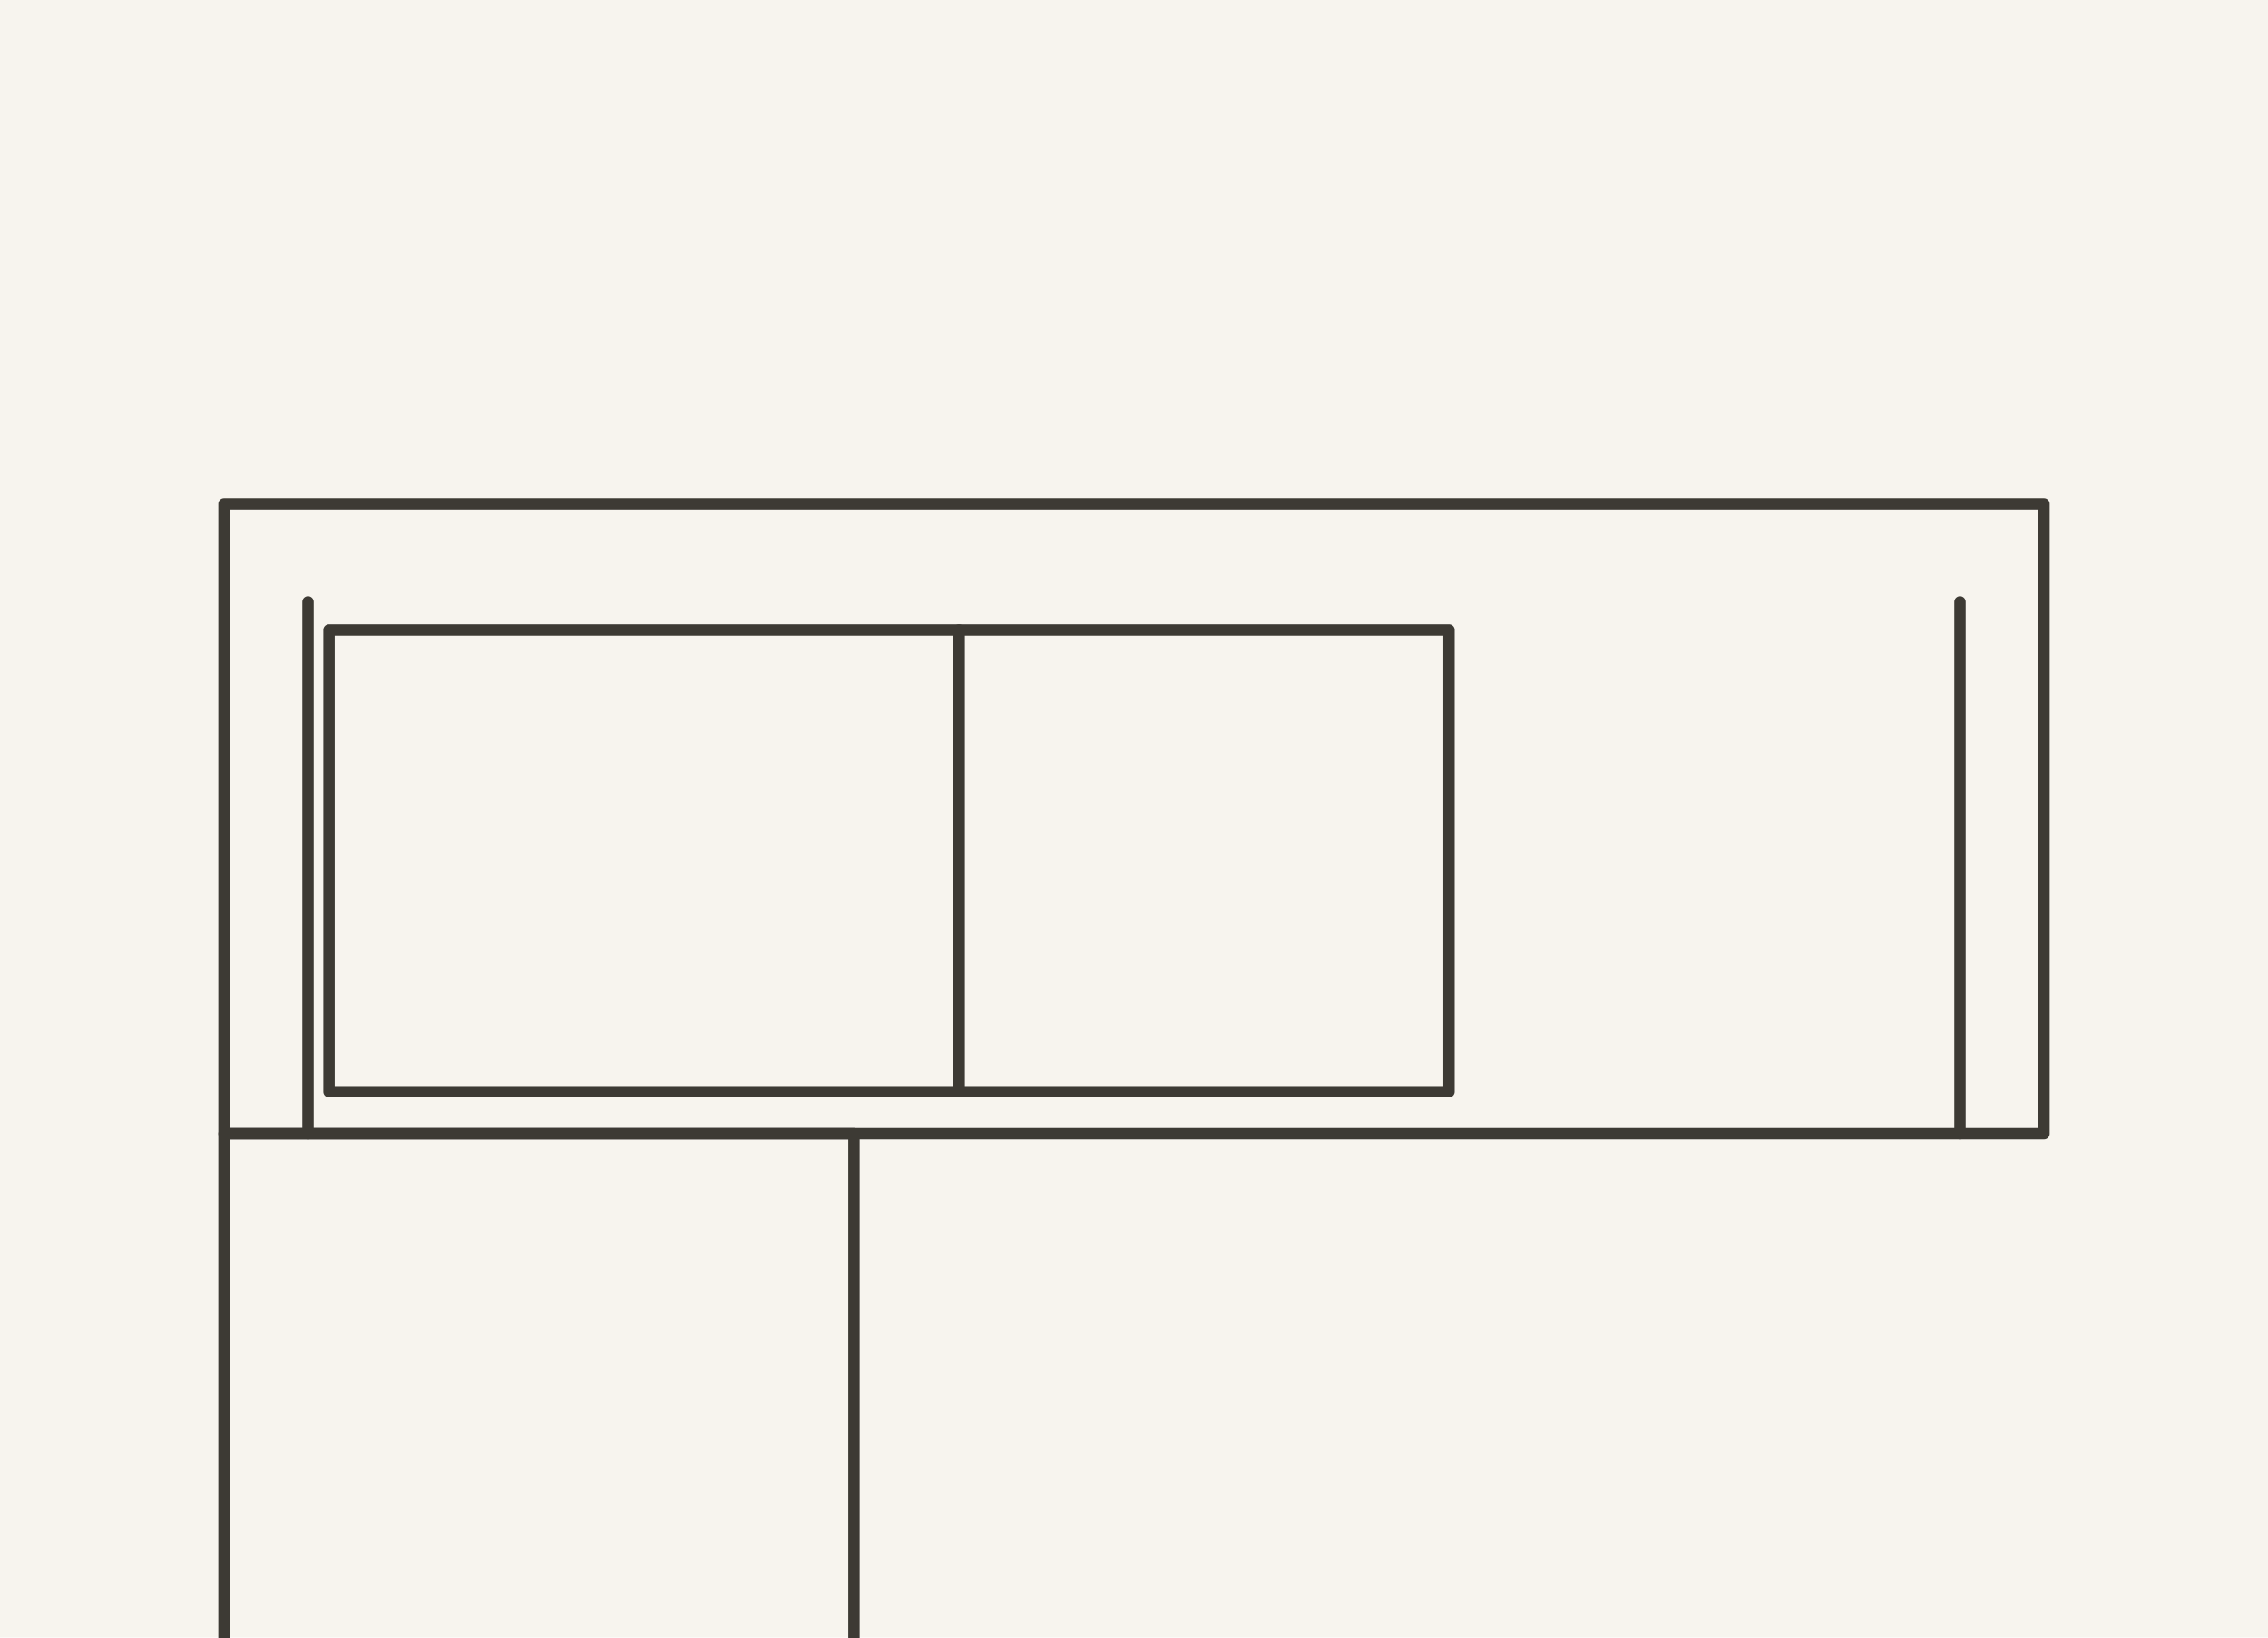
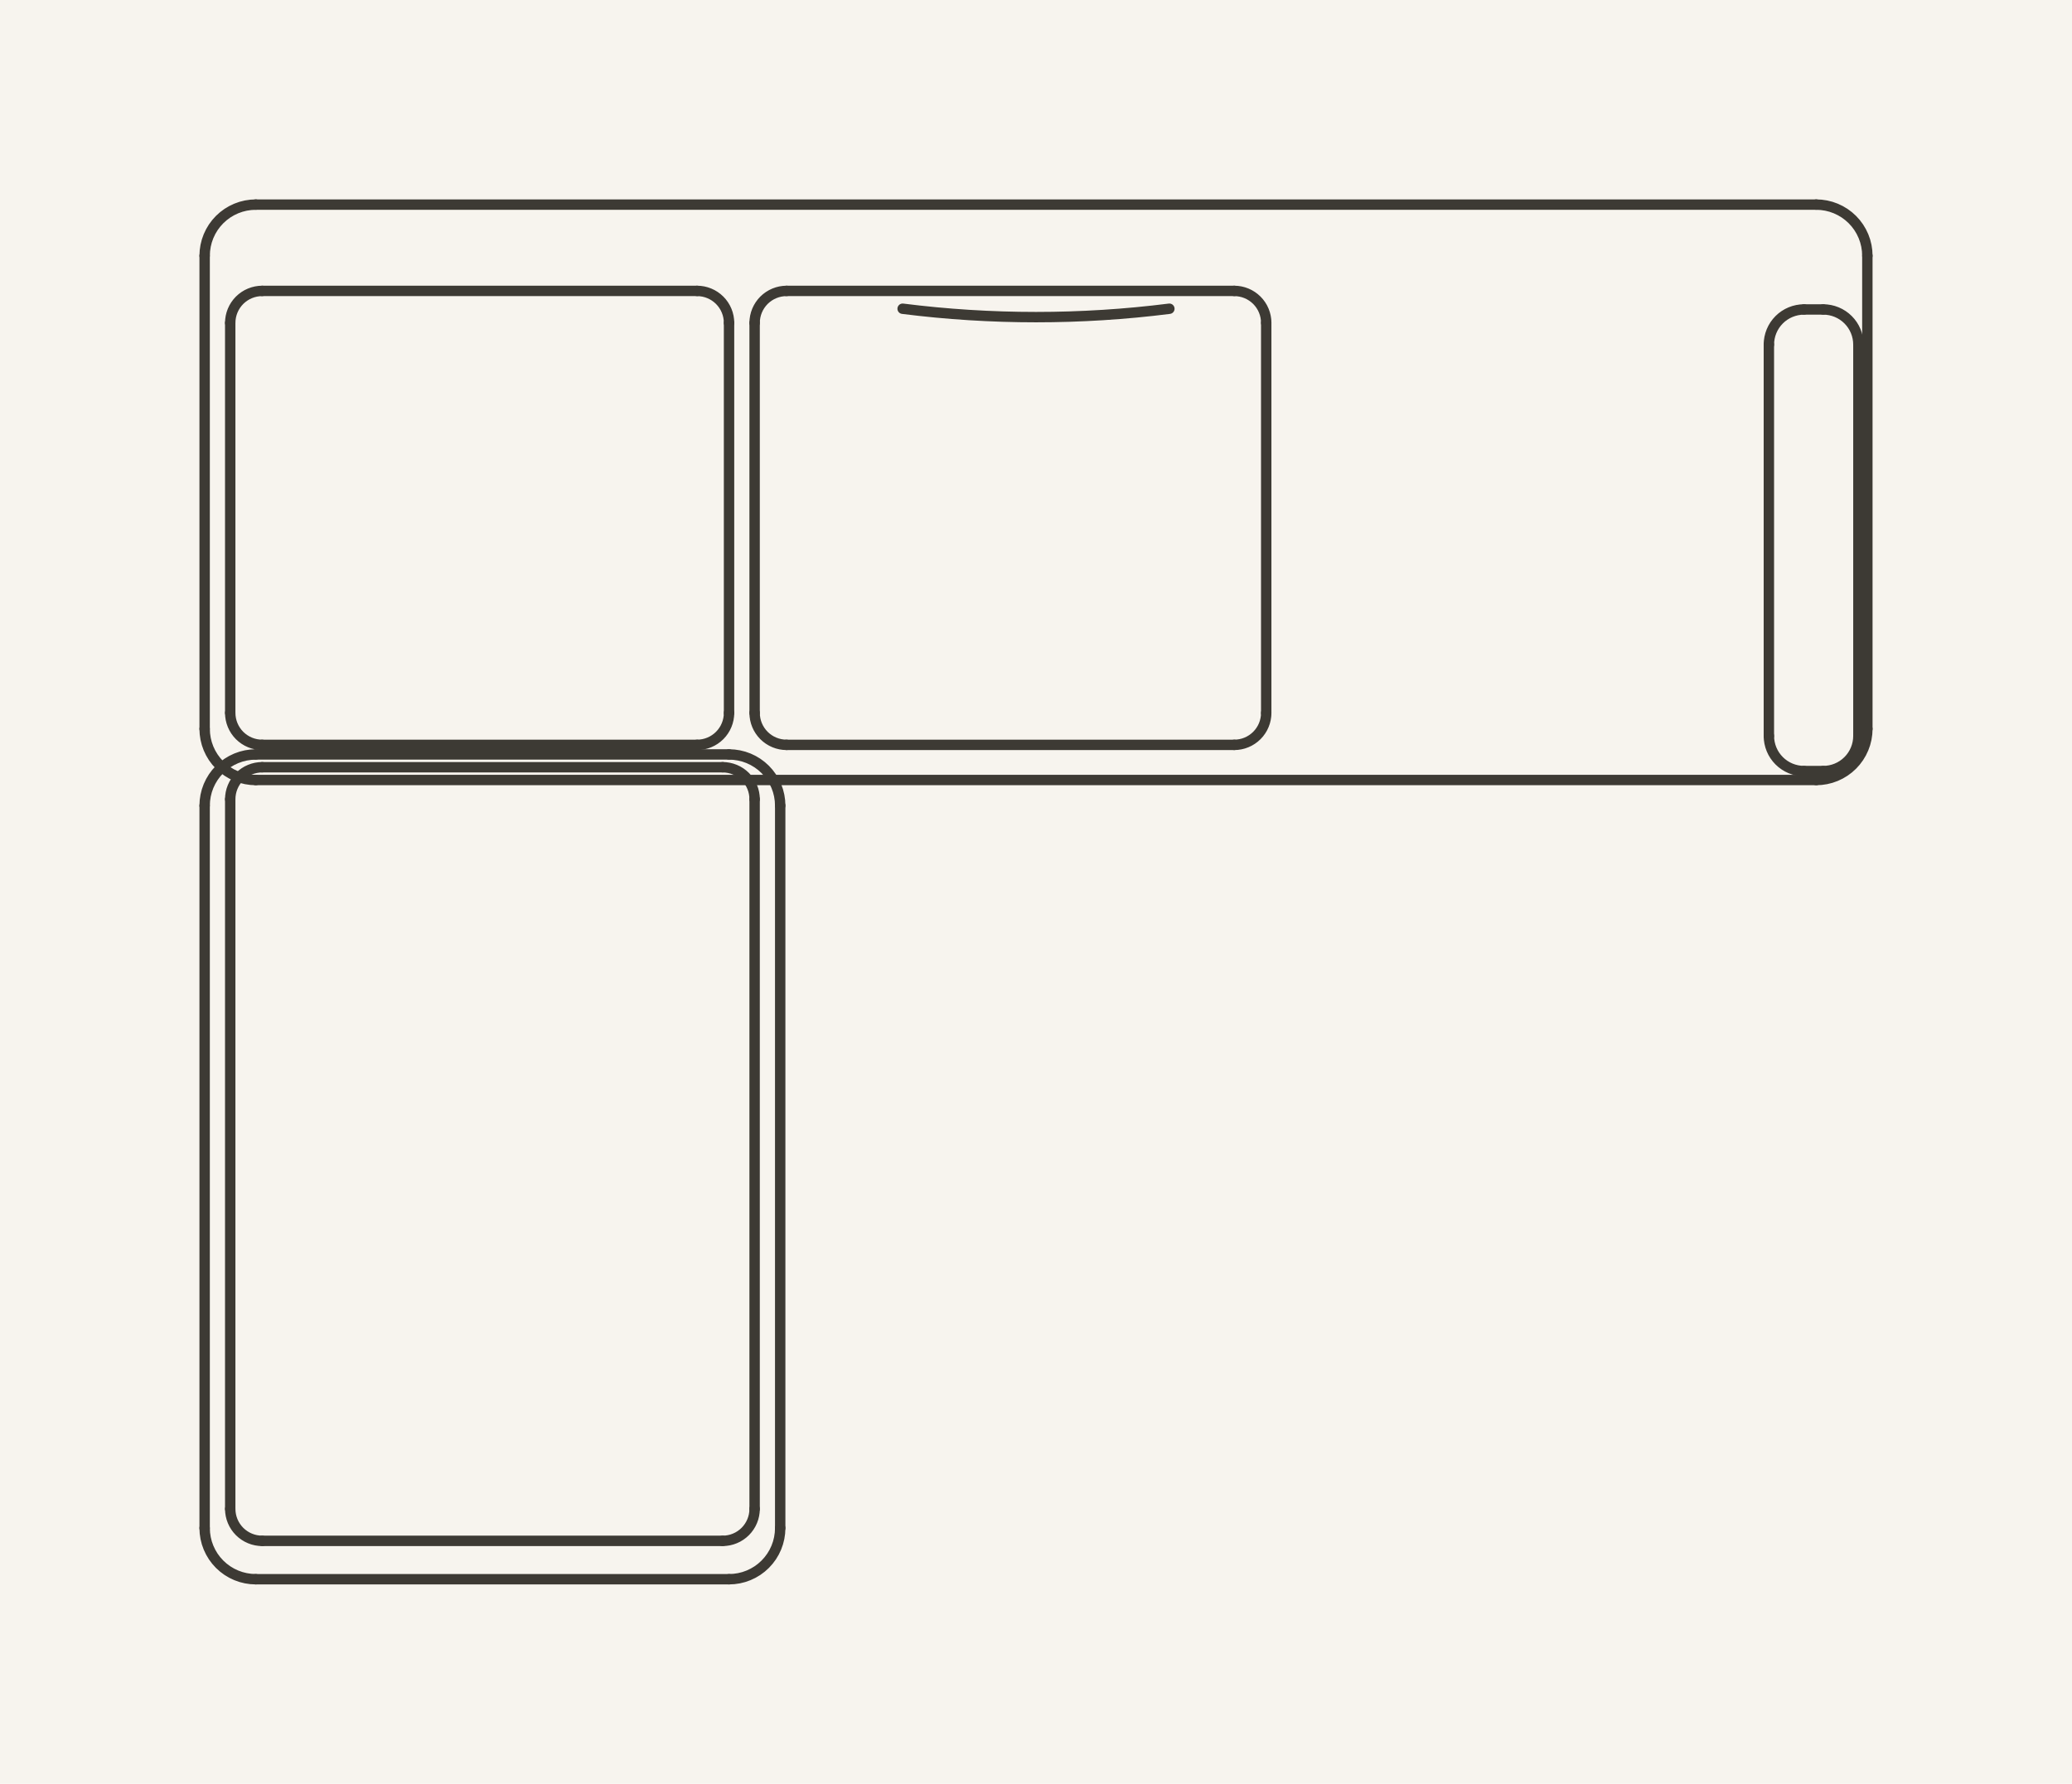
- <svg xmlns="http://www.w3.org/2000/svg" viewBox="-1620 -1170 3240 2340">
-   <rect x="-1620" y="-1170" width="3240" height="2340" fill="#f7f4ee" />
+ <svg xmlns="http://www.w3.org/2000/svg" viewBox="-1620 -770 3240 2790">
+   <rect x="-1620" y="-770" width="3240" height="2790" fill="#f7f4ee" />
  <g transform="scale(1,-1)" stroke="#3d3a34" stroke-width="16.25" stroke-linejoin="round" stroke-linecap="round">
-     <path d="M-1300 -450 L1300 -450 L1300 450 L-1300 450 Z" fill="none" />
-     <path d="M-1300 -450 L-400 -450 L-400 -1700 L-1300 -1700 Z" fill="none" />
-     <line x1="-1180" y1="-450" x2="-1180" y2="310" />
-     <line x1="1180" y1="-450" x2="1180" y2="310" />
-     <path d="M-1150 -390 L-250 -390 L-250 270 L-1150 270 Z" fill="none" />
-     <path d="M-250 -390 L450 -390 L450 270 L-250 270 Z" fill="none" />
+     <line x1="-1220" y1="-450" x2="1220" y2="-450" />
+     <line x1="1300" y1="-370" x2="1300" y2="370" />
+     <line x1="1220" y1="450" x2="-1220" y2="450" />
+     <line x1="-1300" y1="370" x2="-1300" y2="-370" />
+     <path d="M1220 -450 L1227.84 -449.61 L1235.61 -448.46 L1243.22 -446.56 L1250.61 -443.91 L1257.71 -440.55 L1264.45 -436.52 L1270.75 -431.84 L1276.57 -426.57 L1281.84 -420.75 L1286.52 -414.45 L1290.55 -407.71 L1293.91 -400.61 L1296.56 -393.22 L1298.46 -385.61 L1299.61 -377.84 L1300 -370" fill="none" />
+     <path d="M1300 370 L1299.61 377.84 L1298.46 385.61 L1296.56 393.22 L1293.91 400.61 L1290.55 407.71 L1286.52 414.45 L1281.84 420.75 L1276.57 426.57 L1270.75 431.84 L1264.45 436.52 L1257.71 440.55 L1250.61 443.91 L1243.22 446.56 L1235.61 448.46 L1227.84 449.61 L1220 450" fill="none" />
+     <path d="M-1220 450 L-1227.84 449.61 L-1235.61 448.46 L-1243.22 446.56 L-1250.61 443.91 L-1257.71 440.55 L-1264.45 436.52 L-1270.75 431.84 L-1276.57 426.57 L-1281.84 420.75 L-1286.52 414.45 L-1290.55 407.71 L-1293.91 400.61 L-1296.56 393.22 L-1298.46 385.61 L-1299.61 377.84 L-1300 370" fill="none" />
+     <path d="M-1300 -370 L-1299.61 -377.84 L-1298.46 -385.61 L-1296.56 -393.22 L-1293.91 -400.61 L-1290.55 -407.71 L-1286.52 -414.45 L-1281.84 -420.75 L-1276.57 -426.57 L-1270.75 -431.84 L-1264.45 -436.52 L-1257.71 -440.55 L-1250.61 -443.91 L-1243.22 -446.56 L-1235.61 -448.46 L-1227.84 -449.61 L-1220 -450" fill="none" />
+     <line x1="-1220" y1="-1700" x2="-480" y2="-1700" />
+     <line x1="-400" y1="-1620" x2="-400" y2="-490" />
+     <line x1="-480" y1="-410" x2="-1220" y2="-410" />
+     <line x1="-1300" y1="-490" x2="-1300" y2="-1620" />
+     <path d="M-480 -1700 L-472.16 -1699.61 L-464.39 -1698.46 L-456.78 -1696.56 L-449.39 -1693.91 L-442.29 -1690.55 L-435.55 -1686.52 L-429.25 -1681.84 L-423.43 -1676.57 L-418.16 -1670.75 L-413.48 -1664.45 L-409.45 -1657.71 L-406.09 -1650.61 L-403.44 -1643.22 L-401.54 -1635.61 L-400.39 -1627.84 L-400 -1620" fill="none" />
+     <path d="M-400 -490 L-400.39 -482.16 L-401.54 -474.39 L-403.44 -466.78 L-406.09 -459.39 L-409.45 -452.29 L-413.48 -445.55 L-418.16 -439.25 L-423.43 -433.43 L-429.25 -428.16 L-435.55 -423.48 L-442.29 -419.45 L-449.39 -416.09 L-456.78 -413.44 L-464.39 -411.54 L-472.16 -410.39 L-480 -410" fill="none" />
+     <path d="M-1220 -410 L-1227.84 -410.39 L-1235.61 -411.54 L-1243.22 -413.44 L-1250.61 -416.09 L-1257.71 -419.45 L-1264.45 -423.48 L-1270.75 -428.16 L-1276.57 -433.43 L-1281.84 -439.25 L-1286.52 -445.55 L-1290.55 -452.29 L-1293.91 -459.39 L-1296.56 -466.78 L-1298.46 -474.39 L-1299.61 -482.16 L-1300 -490" fill="none" />
+     <path d="M-1300 -1620 L-1299.61 -1627.84 L-1298.46 -1635.61 L-1296.56 -1643.22 L-1293.91 -1650.61 L-1290.55 -1657.71 L-1286.52 -1664.45 L-1281.84 -1670.75 L-1276.57 -1676.57 L-1270.75 -1681.84 L-1264.45 -1686.52 L-1257.71 -1690.55 L-1250.61 -1693.91 L-1243.22 -1696.56 L-1235.61 -1698.46 L-1227.84 -1699.61 L-1220 -1700" fill="none" />
+     <path d="M-208.55 287.12 L-182.6 284.05 L-156.6 281.38 L-130.56 279.13 L-104.48 277.28 L-78.39 275.85 L-52.27 274.82 L-26.14 274.21 L0 274 L26.14 274.21 L52.27 274.82 L78.39 275.85 L104.48 277.28 L130.56 279.13 L156.6 281.38 L182.6 284.05 L208.55 287.12" fill="none" />
+     <line x1="1201" y1="-436" x2="1231" y2="-436" />
+     <line x1="1286" y1="-381" x2="1286" y2="231" />
+     <line x1="1231" y1="286" x2="1201" y2="286" />
+     <line x1="1146" y1="231" x2="1146" y2="-381" />
+     <path d="M1231 -436 L1236.39 -435.74 L1241.73 -434.94 L1246.97 -433.63 L1252.05 -431.81 L1256.93 -429.51 L1261.56 -426.73 L1265.89 -423.52 L1269.89 -419.89 L1273.52 -415.89 L1276.73 -411.56 L1279.51 -406.93 L1281.81 -402.05 L1283.63 -396.97 L1284.94 -391.73 L1285.74 -386.39 L1286 -381" fill="none" />
+     <path d="M1286 231 L1285.74 236.39 L1284.94 241.73 L1283.63 246.97 L1281.81 252.05 L1279.51 256.93 L1276.73 261.56 L1273.52 265.89 L1269.89 269.89 L1265.89 273.52 L1261.56 276.73 L1256.93 279.51 L1252.05 281.81 L1246.97 283.63 L1241.73 284.94 L1236.39 285.74 L1231 286" fill="none" />
+     <path d="M1201 286 L1195.61 285.74 L1190.27 284.94 L1185.03 283.63 L1179.95 281.81 L1175.07 279.51 L1170.44 276.73 L1166.11 273.52 L1162.11 269.89 L1158.48 265.89 L1155.27 261.56 L1152.49 256.93 L1150.19 252.05 L1148.37 246.97 L1147.06 241.73 L1146.26 236.39 L1146 231" fill="none" />
+     <path d="M1146 -381 L1146.26 -386.39 L1147.06 -391.73 L1148.37 -396.97 L1150.19 -402.05 L1152.49 -406.93 L1155.27 -411.56 L1158.48 -415.89 L1162.11 -419.89 L1166.11 -423.52 L1170.44 -426.73 L1175.07 -429.51 L1179.95 -431.81 L1185.03 -433.63 L1190.27 -434.94 L1195.61 -435.74 L1201 -436" fill="none" />
+     <line x1="-1210" y1="-1640" x2="-490" y2="-1640" />
+     <line x1="-440" y1="-1590" x2="-440" y2="-480" />
+     <line x1="-490" y1="-430" x2="-1210" y2="-430" />
+     <line x1="-1260" y1="-480" x2="-1260" y2="-1590" />
+     <path d="M-490 -1640 L-485.1 -1639.76 L-480.25 -1639.04 L-475.49 -1637.85 L-470.87 -1636.19 L-466.43 -1634.1 L-462.22 -1631.57 L-458.28 -1628.65 L-454.64 -1625.36 L-451.35 -1621.72 L-448.43 -1617.78 L-445.9 -1613.57 L-443.81 -1609.13 L-442.15 -1604.51 L-440.96 -1599.75 L-440.24 -1594.9 L-440 -1590" fill="none" />
+     <path d="M-440 -480 L-440.24 -475.1 L-440.96 -470.25 L-442.15 -465.49 L-443.81 -460.87 L-445.9 -456.43 L-448.43 -452.22 L-451.35 -448.28 L-454.64 -444.64 L-458.28 -441.35 L-462.22 -438.43 L-466.43 -435.9 L-470.87 -433.81 L-475.49 -432.15 L-480.25 -430.96 L-485.1 -430.24 L-490 -430" fill="none" />
+     <path d="M-1210 -430 L-1214.9 -430.24 L-1219.75 -430.96 L-1224.51 -432.15 L-1229.13 -433.81 L-1233.57 -435.9 L-1237.78 -438.43 L-1241.72 -441.35 L-1245.36 -444.64 L-1248.65 -448.28 L-1251.57 -452.22 L-1254.1 -456.43 L-1256.19 -460.87 L-1257.85 -465.49 L-1259.04 -470.25 L-1259.76 -475.1 L-1260 -480" fill="none" />
+     <path d="M-1260 -1590 L-1259.76 -1594.9 L-1259.04 -1599.75 L-1257.85 -1604.51 L-1256.19 -1609.13 L-1254.1 -1613.57 L-1251.57 -1617.78 L-1248.65 -1621.72 L-1245.36 -1625.36 L-1241.72 -1628.65 L-1237.78 -1631.57 L-1233.57 -1634.1 L-1229.13 -1636.19 L-1224.51 -1637.85 L-1219.75 -1639.04 L-1214.9 -1639.76 L-1210 -1640" fill="none" />
+     <line x1="-1210" y1="-395" x2="-530" y2="-395" />
+     <line x1="-480" y1="-345" x2="-480" y2="265" />
+     <line x1="-530" y1="315" x2="-1210" y2="315" />
+     <line x1="-1260" y1="265" x2="-1260" y2="-345" />
+     <path d="M-530 -395 L-525.1 -394.76 L-520.25 -394.04 L-515.49 -392.85 L-510.87 -391.19 L-506.43 -389.1 L-502.22 -386.57 L-498.28 -383.65 L-494.64 -380.36 L-491.35 -376.72 L-488.43 -372.78 L-485.9 -368.57 L-483.81 -364.13 L-482.15 -359.51 L-480.96 -354.75 L-480.24 -349.9 L-480 -345" fill="none" />
+     <path d="M-480 265 L-480.24 269.9 L-480.96 274.75 L-482.15 279.51 L-483.81 284.13 L-485.9 288.57 L-488.43 292.78 L-491.35 296.72 L-494.64 300.36 L-498.28 303.65 L-502.22 306.57 L-506.43 309.1 L-510.87 311.19 L-515.49 312.85 L-520.25 314.04 L-525.1 314.76 L-530 315" fill="none" />
+     <path d="M-1210 315 L-1214.9 314.76 L-1219.75 314.04 L-1224.51 312.85 L-1229.13 311.19 L-1233.57 309.1 L-1237.78 306.57 L-1241.72 303.65 L-1245.36 300.36 L-1248.65 296.72 L-1251.57 292.78 L-1254.1 288.57 L-1256.19 284.13 L-1257.85 279.51 L-1259.04 274.75 L-1259.76 269.9 L-1260 265" fill="none" />
+     <path d="M-1260 -345 L-1259.76 -349.9 L-1259.04 -354.75 L-1257.85 -359.51 L-1256.19 -364.13 L-1254.1 -368.57 L-1251.57 -372.78 L-1248.65 -376.72 L-1245.36 -380.36 L-1241.72 -383.65 L-1237.78 -386.57 L-1233.57 -389.1 L-1229.13 -391.19 L-1224.51 -392.85 L-1219.75 -394.04 L-1214.9 -394.76 L-1210 -395" fill="none" />
+     <line x1="-390" y1="-395" x2="310" y2="-395" />
+     <line x1="360" y1="-345" x2="360" y2="265" />
+     <line x1="310" y1="315" x2="-390" y2="315" />
+     <line x1="-440" y1="265" x2="-440" y2="-345" />
+     <path d="M310 -395 L314.9 -394.76 L319.75 -394.04 L324.51 -392.85 L329.13 -391.19 L333.57 -389.1 L337.78 -386.57 L341.72 -383.65 L345.36 -380.36 L348.65 -376.72 L351.57 -372.78 L354.1 -368.57 L356.19 -364.13 L357.85 -359.51 L359.04 -354.75 L359.76 -349.9 L360 -345" fill="none" />
+     <path d="M360 265 L359.76 269.9 L359.04 274.75 L357.85 279.51 L356.19 284.13 L354.1 288.57 L351.57 292.78 L348.65 296.72 L345.36 300.36 L341.72 303.65 L337.78 306.57 L333.57 309.1 L329.13 311.19 L324.51 312.85 L319.75 314.04 L314.9 314.76 L310 315" fill="none" />
+     <path d="M-390 315 L-394.9 314.76 L-399.75 314.04 L-404.51 312.85 L-409.13 311.19 L-413.57 309.1 L-417.78 306.57 L-421.72 303.65 L-425.36 300.36 L-428.65 296.72 L-431.57 292.78 L-434.1 288.57 L-436.19 284.13 L-437.85 279.51 L-439.04 274.75 L-439.76 269.9 L-440 265" fill="none" />
+     <path d="M-440 -345 L-439.76 -349.9 L-439.04 -354.75 L-437.85 -359.51 L-436.19 -364.13 L-434.1 -368.57 L-431.57 -372.78 L-428.65 -376.72 L-425.36 -380.36 L-421.72 -383.65 L-417.78 -386.57 L-413.57 -389.1 L-409.13 -391.19 L-404.51 -392.85 L-399.75 -394.04 L-394.9 -394.76 L-390 -395" fill="none" />
  </g>
</svg>
